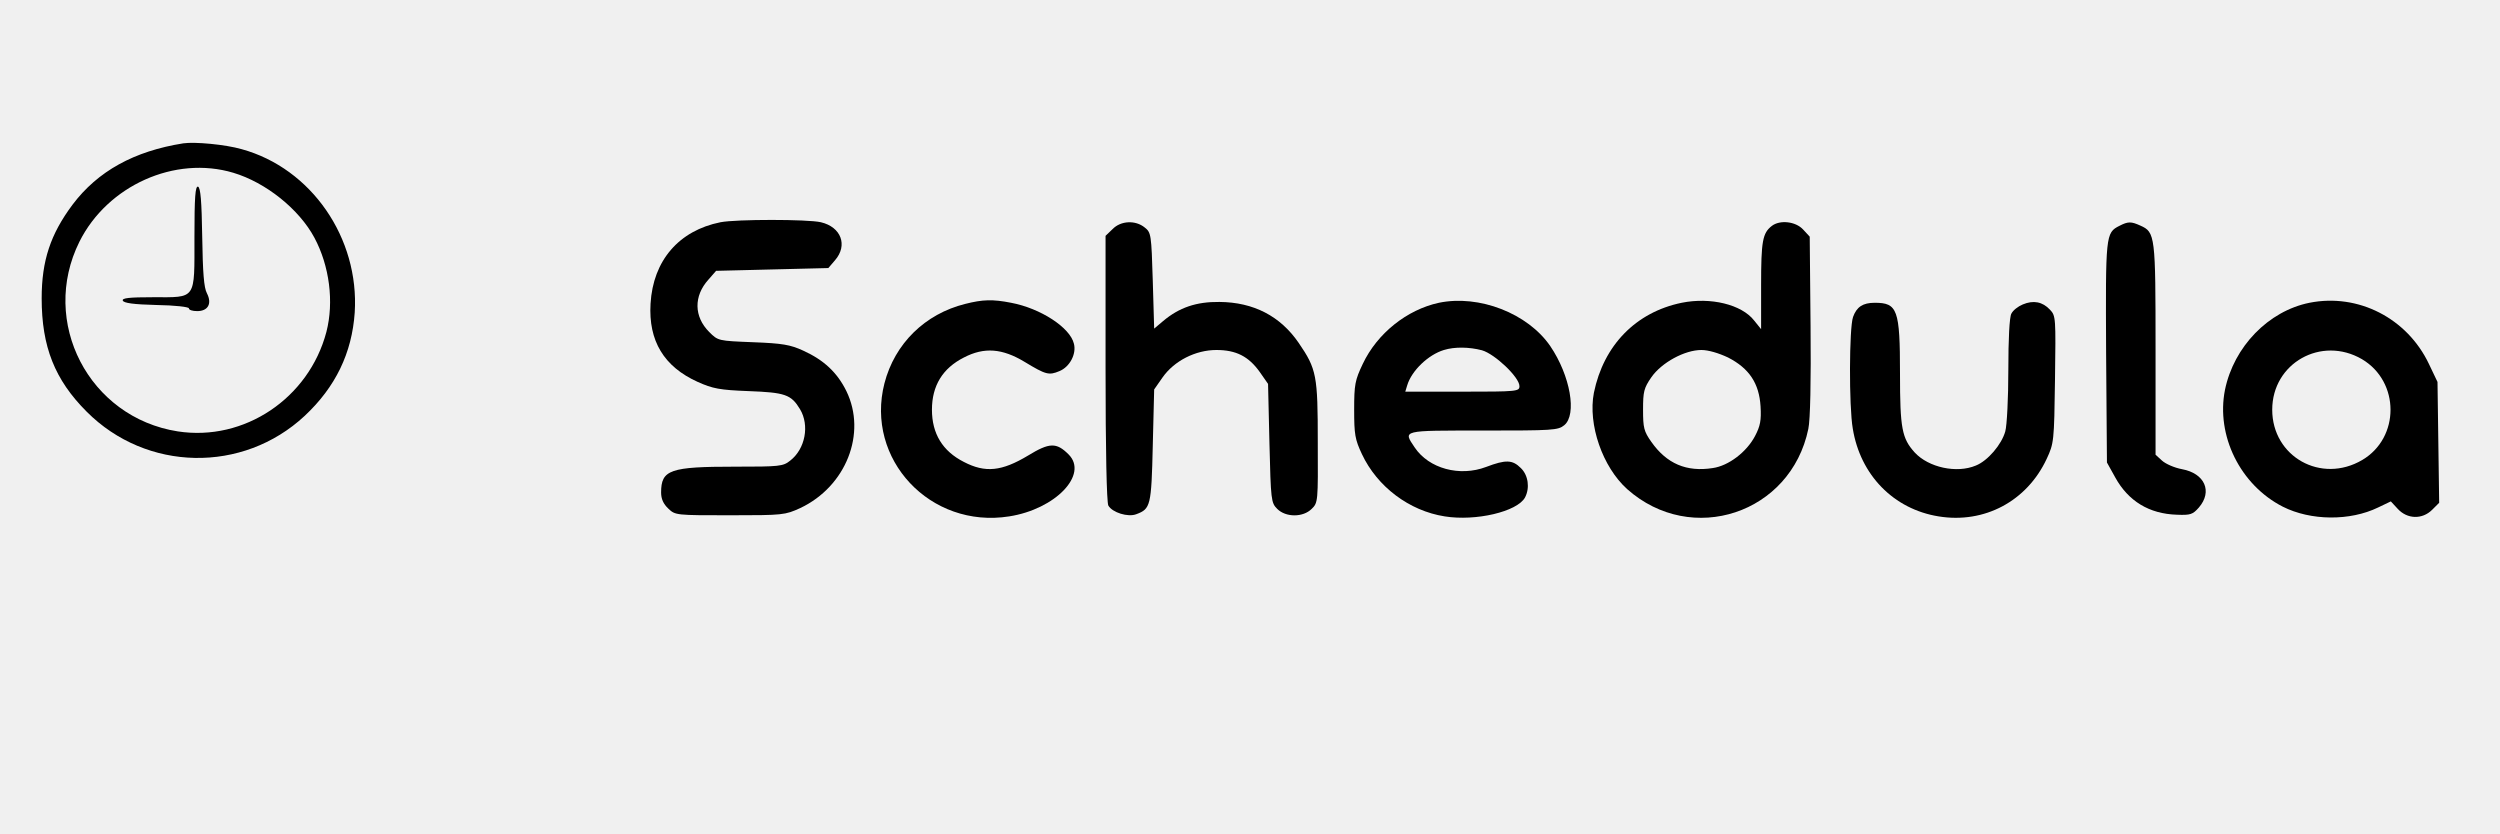
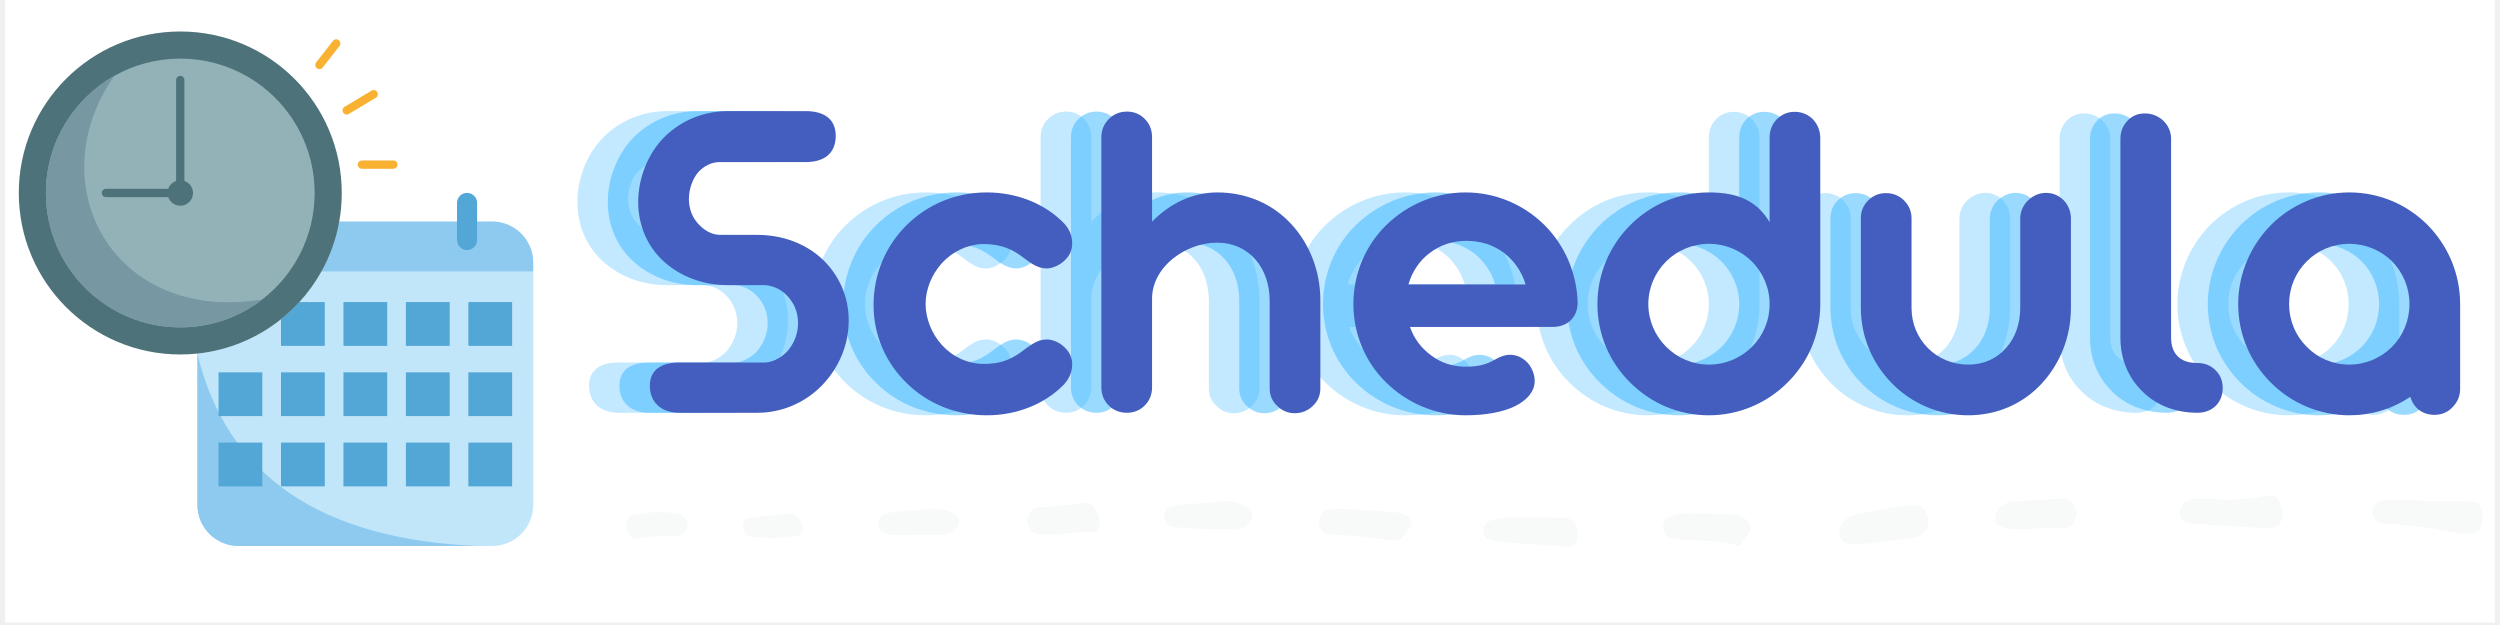
- <svg xmlns="http://www.w3.org/2000/svg" version="1.0" width="900pt" height="300pt" viewBox="0 0 900 300" preserveAspectRatio="xMidYMid meet">
-   <g transform="translate(0,300) scale(0.1,-0.1)" fill="#000000" stroke="none">
-     <path d="M660 2484 c-177 -28 -308 -100 -399 -221 -79 -106 -111 -201 -111 -337 0 -174 47 -293 162 -408 215 -216 562 -223 785 -15 111 104 170 226 180 372 17 268 -156 519 -407 588 -59 17 -169 27 -210 21z m180 -106 c117 -35 237 -131 292 -234 54 -101 71 -231 43 -339 -63 -239 -296 -395 -535 -358 -320 50 -498 394 -354 683 101 202 344 311 554 248z" />
-     <path d="M700 2147 c0 -229 8 -217 -149 -217 -86 0 -112 -3 -109 -12 3 -9 39 -14 121 -16 67 -1 117 -7 117 -12 0 -6 13 -10 30 -10 39 0 54 27 35 64 -11 20 -15 75 -17 203 -2 130 -6 177 -15 181 -10 3 -13 -38 -13 -181z" />
-     <path d="M2594 2200 c-150 -30 -243 -138 -252 -293 -8 -134 48 -227 170 -282 54 -24 78 -29 183 -33 131 -5 153 -12 185 -65 35 -58 19 -143 -35 -185 -26 -21 -38 -22 -199 -22 -234 0 -266 -11 -266 -93 0 -23 8 -41 26 -58 25 -24 28 -24 222 -24 192 0 198 1 253 26 165 78 240 269 166 421 -33 67 -81 112 -156 146 -46 21 -74 26 -180 30 -126 5 -126 5 -158 37 -55 55 -56 129 -3 188 l28 32 202 5 202 5 24 28 c47 54 22 120 -51 137 -48 11 -304 11 -361 0z" />
-     <path d="M4005 2175 l-25 -24 0 -476 c0 -296 4 -483 10 -495 14 -25 71 -43 101 -31 51 19 54 30 59 247 l5 202 30 43 c42 60 119 99 194 99 71 0 116 -23 156 -79 l30 -43 5 -214 c5 -205 6 -214 28 -236 31 -31 93 -31 124 0 23 22 23 27 22 240 0 241 -4 263 -69 358 -66 96 -162 146 -285 147 -83 1 -145 -20 -203 -69 l-32 -27 -5 172 c-5 167 -6 174 -29 192 -33 27 -86 25 -116 -6z" />
-     <path d="M6379 2187 c-34 -26 -39 -55 -39 -214 l0 -158 -25 31 c-45 58 -157 85 -261 64 -165 -34 -281 -153 -316 -324 -22 -114 31 -267 120 -347 232 -206 589 -88 652 217 7 32 10 173 8 372 l-3 320 -24 26 c-27 29 -83 35 -112 13z m-158 -474 c76 -39 112 -93 117 -176 3 -50 -1 -71 -20 -107 -30 -57 -95 -107 -152 -115 -95 -15 -166 16 -221 94 -27 38 -30 51 -30 116 0 65 3 78 30 117 37 53 120 98 180 98 25 0 62 -11 96 -27z" />
-     <path d="M7630 2187 c-50 -25 -50 -33 -48 -457 l3 -395 30 -54 c47 -85 122 -131 222 -134 49 -2 57 1 79 26 50 58 21 123 -61 138 -27 5 -59 19 -72 31 l-23 21 0 379 c0 411 -1 422 -55 446 -33 15 -44 15 -75 -1z" />
-     <path d="M3475 1906 c-145 -36 -254 -143 -291 -286 -70 -273 165 -524 449 -479 167 26 286 151 214 223 -44 44 -69 43 -146 -4 -95 -57 -154 -63 -231 -23 -77 39 -115 102 -115 188 0 86 38 149 115 188 73 38 138 33 219 -16 76 -46 87 -49 125 -33 37 15 62 62 52 99 -14 58 -120 127 -226 147 -66 13 -102 12 -165 -4z" />
-     <path d="M5180 1910 c-115 -25 -222 -110 -274 -220 -28 -59 -31 -74 -31 -165 0 -89 3 -107 28 -160 55 -117 170 -204 298 -224 112 -18 261 17 289 68 18 34 12 80 -15 106 -30 30 -54 31 -125 4 -95 -36 -206 -6 -257 70 -42 63 -50 61 246 61 250 0 270 1 292 19 47 38 22 179 -50 285 -81 118 -256 186 -401 156z m155 -171 c46 -13 135 -97 135 -129 0 -19 -7 -20 -206 -20 l-205 0 7 23 c16 53 76 110 132 127 39 12 91 11 137 -1z" />
-     <path d="M7282 1904 c-17 -7 -35 -21 -41 -33 -7 -12 -11 -91 -11 -203 0 -101 -5 -200 -11 -221 -13 -47 -63 -106 -106 -123 -69 -29 -170 -7 -220 47 -46 51 -53 86 -53 284 0 231 -9 255 -91 255 -43 0 -65 -15 -78 -51 -14 -39 -15 -322 -1 -402 27 -167 147 -290 309 -316 165 -27 318 55 389 207 26 56 27 62 30 286 3 222 3 229 -18 251 -27 29 -60 35 -98 19z" />
-     <path d="M8314 1910 c-148 -30 -272 -158 -304 -313 -33 -165 55 -343 208 -421 101 -51 242 -52 343 -3 l46 22 25 -27 c34 -37 88 -39 124 -3 l25 25 -3 218 -3 217 -31 65 c-78 164 -254 255 -430 220z m189 -203 c137 -81 137 -283 1 -363 -148 -87 -324 12 -324 181 0 168 177 267 323 182z" />
-   </g>
+ <svg xmlns="http://www.w3.org/2000/svg" width="600" zoomAndPan="magnify" viewBox="0 0 450 112.5" height="150" preserveAspectRatio="xMidYMid meet" version="1.0">
+   <defs>
+     <g />
+     <clipPath id="950d67b363">
+       <path d="M 0.996 0 L 449.004 0 L 449.004 112.004 L 0.996 112.004 Z M 0.996 0 " clip-rule="nonzero" />
+     </clipPath>
+     <clipPath id="3c785d25c0">
+       <path d="M 35 42 L 95.992 42 L 95.992 98.281 L 35 98.281 Z M 35 42 " clip-rule="nonzero" />
+     </clipPath>
+     <clipPath id="92521715ac">
+       <path d="M 35 63 L 86 63 L 86 98.281 L 35 98.281 Z M 35 63 " clip-rule="nonzero" />
+     </clipPath>
+     <clipPath id="c57a707980">
+       <path d="M 57 39 L 95.992 39 L 95.992 49 L 57 49 Z M 57 39 " clip-rule="nonzero" />
+     </clipPath>
+     <clipPath id="aeb6d0e651">
+       <path d="M 3.383 5.668 L 62 5.668 L 62 64 L 3.383 64 Z M 3.383 5.668 " clip-rule="nonzero" />
+     </clipPath>
+     <clipPath id="ae27b61111">
+       <path d="M 426 89.195 L 447 89.195 L 447 97 L 426 97 Z M 426 89.195 " clip-rule="nonzero" />
+     </clipPath>
+     <clipPath id="17cb960766">
+       <path d="M 331 90 L 348 90 L 348 98.457 L 331 98.457 Z M 331 90 " clip-rule="nonzero" />
+     </clipPath>
+     <clipPath id="cda75b9b5f">
+       <path d="M 392 89.195 L 411 89.195 L 411 96 L 392 96 Z M 392 89.195 " clip-rule="nonzero" />
+     </clipPath>
+     <clipPath id="9272d00759">
+       <path d="M 266 93 L 284 93 L 284 98.457 L 266 98.457 Z M 266 93 " clip-rule="nonzero" />
+     </clipPath>
+     <clipPath id="2eaf2a6bf9">
+       <path d="M 299 92 L 316 92 L 316 98.457 L 299 98.457 Z M 299 92 " clip-rule="nonzero" />
+     </clipPath>
+     <clipPath id="844271f124">
+       <path d="M 359 89.195 L 374 89.195 L 374 96 L 359 96 Z M 359 89.195 " clip-rule="nonzero" />
+     </clipPath>
+     <clipPath id="16d613f94c">
+       <path d="M 112.598 92 L 124 92 L 124 97 L 112.598 97 Z M 112.598 92 " clip-rule="nonzero" />
+     </clipPath>
+   </defs>
+   <g clip-path="url(#950d67b363)">
+     <path fill="#ffffff" d="M 0.996 0 L 449.004 0 L 449.004 119.469 L 0.996 119.469 Z M 0.996 0 " fill-opacity="1" fill-rule="nonzero" />
+     <path fill="#ffffff" d="M 0.996 0 L 449.004 0 L 449.004 112.004 L 0.996 112.004 Z M 0.996 0 " fill-opacity="1" fill-rule="nonzero" />
+     <path fill="#ffffff" d="M 0.996 0 L 449.004 0 L 449.004 112.004 L 0.996 112.004 Z M 0.996 0 " fill-opacity="1" fill-rule="nonzero" />
+   </g>
+   <g clip-path="url(#3c785d25c0)">
+     <path fill="#c2e6f9" d="M 95.992 48.852 L 95.992 90.863 C 95.992 94.961 92.672 98.281 88.578 98.281 L 42.941 98.281 C 38.848 98.281 35.527 94.961 35.527 90.863 L 35.527 63.641 L 56.023 47.391 C 58.102 45.742 60.43 44.5 62.883 43.688 C 67 42.324 71.484 42.172 75.777 43.34 L 77.051 43.688 L 85.879 46.094 Z M 95.992 48.852 " fill-opacity="1" fill-rule="nonzero" />
+   </g>
+   <g clip-path="url(#92521715ac)">
+     <path fill="#8ecaef" d="M 35.527 63.641 L 35.527 90.863 C 35.527 94.961 38.848 98.281 42.941 98.281 L 85.879 98.281 C 57.902 97.062 40.82 85.785 35.527 63.641 Z M 35.527 63.641 " fill-opacity="1" fill-rule="nonzero" />
+   </g>
+   <g clip-path="url(#c57a707980)">
+     <path fill="#8ecaef" d="M 88.578 39.863 L 61.066 39.863 C 58.277 40.875 56.215 42.945 57.863 48.852 L 95.992 48.852 L 95.992 47.277 C 95.992 43.184 92.672 39.863 88.578 39.863 Z M 88.578 39.863 " fill-opacity="1" fill-rule="nonzero" />
+   </g>
+   <path fill="#52a7d7" d="M 39.336 79.664 L 47.215 79.664 L 47.215 87.547 L 39.336 87.547 Z M 39.336 79.664 " fill-opacity="1" fill-rule="nonzero" />
+   <path fill="#52a7d7" d="M 39.336 67.02 L 47.215 67.02 L 47.215 74.898 L 39.336 74.898 Z M 39.336 67.02 " fill-opacity="1" fill-rule="nonzero" />
+   <path fill="#52a7d7" d="M 50.578 67.02 L 58.461 67.02 L 58.461 74.898 L 50.578 74.898 Z M 50.578 67.02 " fill-opacity="1" fill-rule="nonzero" />
+   <path fill="#52a7d7" d="M 50.578 79.664 L 58.461 79.664 L 58.461 87.547 L 50.578 87.547 Z M 50.578 79.664 " fill-opacity="1" fill-rule="nonzero" />
+   <path fill="#52a7d7" d="M 61.82 79.664 L 69.703 79.664 L 69.703 87.547 L 61.82 87.547 Z M 61.82 79.664 " fill-opacity="1" fill-rule="nonzero" />
+   <path fill="#52a7d7" d="M 61.82 67.02 L 69.703 67.02 L 69.703 74.898 L 61.82 74.898 Z M 61.82 67.02 " fill-opacity="1" fill-rule="nonzero" />
+   <path fill="#52a7d7" d="M 73.062 67.02 L 80.945 67.02 L 80.945 74.898 L 73.062 74.898 Z M 73.062 67.02 " fill-opacity="1" fill-rule="nonzero" />
+   <path fill="#52a7d7" d="M 73.062 79.664 L 80.945 79.664 L 80.945 87.547 L 73.062 87.547 Z M 73.062 79.664 " fill-opacity="1" fill-rule="nonzero" />
+   <path fill="#52a7d7" d="M 84.305 79.664 L 92.188 79.664 L 92.188 87.547 L 84.305 87.547 Z M 84.305 79.664 " fill-opacity="1" fill-rule="nonzero" />
+   <path fill="#52a7d7" d="M 84.305 67.02 L 92.188 67.02 L 92.188 74.898 L 84.305 74.898 Z M 84.305 67.02 " fill-opacity="1" fill-rule="nonzero" />
+   <path fill="#52a7d7" d="M 84.305 54.371 L 92.188 54.371 L 92.188 62.254 L 84.305 62.254 Z M 84.305 54.371 " fill-opacity="1" fill-rule="nonzero" />
+   <path fill="#52a7d7" d="M 73.062 54.371 L 80.945 54.371 L 80.945 62.254 L 73.062 62.254 Z M 73.062 54.371 " fill-opacity="1" fill-rule="nonzero" />
+   <path fill="#52a7d7" d="M 61.82 54.371 L 69.703 54.371 L 69.703 62.254 L 61.82 62.254 Z M 61.82 54.371 " fill-opacity="1" fill-rule="nonzero" />
+   <path fill="#52a7d7" d="M 58.461 54.371 L 58.461 62.254 L 50.578 62.254 L 50.578 57.457 C 51.758 56.516 52.863 55.484 53.883 54.371 Z M 58.461 54.371 " fill-opacity="1" fill-rule="nonzero" />
+   <path fill="#52a7d7" d="M 85.879 39.863 L 85.879 43.203 C 85.879 44.203 85.066 45.012 84.066 45.012 C 83.07 45.012 82.262 44.203 82.262 43.203 L 82.262 36.527 C 82.262 35.527 83.07 34.719 84.066 34.719 C 84.566 34.719 85.02 34.922 85.348 35.246 C 85.676 35.574 85.879 36.023 85.879 36.527 Z M 85.879 39.863 " fill-opacity="1" fill-rule="nonzero" />
+   <g clip-path="url(#aeb6d0e651)">
+     <path fill="#4d727a" d="M 57.863 48.852 C 56.754 50.848 55.414 52.699 53.883 54.371 C 52.863 55.484 51.758 56.516 50.578 57.457 C 46.359 60.828 41.188 63.047 35.527 63.641 C 34.516 63.75 33.488 63.805 32.449 63.805 C 16.398 63.805 3.383 50.789 3.383 34.734 C 3.383 18.684 16.398 5.668 32.449 5.668 C 48.504 5.668 61.516 18.684 61.516 34.734 C 61.516 36.484 61.363 38.199 61.066 39.863 C 60.492 43.07 59.395 46.098 57.863 48.852 Z M 57.863 48.852 " fill-opacity="1" fill-rule="nonzero" />
+   </g>
+   <path fill="#93b2b8" d="M 47.215 15.578 C 46.301 14.871 45.336 14.227 44.32 13.656 C 40.812 11.68 36.762 10.547 32.449 10.547 C 28.137 10.547 24.086 11.68 20.578 13.656 C 13.227 17.805 8.262 25.691 8.262 34.734 C 8.262 48.094 19.09 58.926 32.449 58.926 C 38.008 58.926 43.133 57.047 47.215 53.895 C 52.945 49.473 56.637 42.535 56.637 34.734 C 56.637 26.938 52.945 20 47.215 15.578 Z M 47.215 15.578 " fill-opacity="1" fill-rule="nonzero" />
+   <path fill="#4d727a" d="M 32.449 32.441 C 33.719 32.441 34.742 33.469 34.742 34.734 C 34.742 36.004 33.719 37.031 32.449 37.031 C 31.184 37.031 30.156 36.004 30.156 34.734 C 30.156 33.469 31.184 32.441 32.449 32.441 Z M 32.449 32.441 " fill-opacity="1" fill-rule="nonzero" />
+   <path fill="#4d727a" d="M 32.449 33.188 C 32.035 33.188 31.703 32.855 31.703 32.441 L 31.703 14.402 C 31.703 13.992 32.035 13.656 32.449 13.656 C 32.863 13.656 33.195 13.992 33.195 14.402 L 33.195 32.441 C 33.195 32.855 32.863 33.188 32.449 33.188 Z M 32.449 33.188 " fill-opacity="1" fill-rule="nonzero" />
+   <path fill="#4d727a" d="M 30.156 35.48 L 19.066 35.48 C 18.656 35.48 18.32 35.148 18.32 34.734 C 18.32 34.324 18.656 33.988 19.066 33.988 L 30.156 33.988 C 30.57 33.988 30.902 34.324 30.902 34.734 C 30.902 35.148 30.57 35.48 30.156 35.48 Z M 30.156 35.48 " fill-opacity="1" fill-rule="nonzero" />
+   <path fill="#f9b132" d="M 57.492 12.449 C 57.332 12.449 57.172 12.398 57.035 12.293 C 56.707 12.039 56.652 11.566 56.902 11.242 L 59.93 7.359 C 60.184 7.035 60.652 6.977 60.98 7.23 C 61.305 7.484 61.363 7.953 61.109 8.281 L 58.082 12.16 C 57.934 12.352 57.715 12.449 57.492 12.449 Z M 57.492 12.449 " fill-opacity="1" fill-rule="nonzero" />
+   <path fill="#f9b132" d="M 62.406 20.617 C 62.152 20.617 61.902 20.488 61.762 20.254 C 61.551 19.898 61.664 19.441 62.02 19.23 L 66.875 16.316 C 67.227 16.105 67.688 16.219 67.898 16.57 C 68.109 16.926 67.996 17.383 67.641 17.598 L 62.789 20.508 C 62.668 20.582 62.535 20.617 62.406 20.617 Z M 62.406 20.617 " fill-opacity="1" fill-rule="nonzero" />
+   <path fill="#f9b132" d="M 70.797 30.379 L 65.145 30.379 C 64.73 30.379 64.398 30.043 64.398 29.633 C 64.398 29.219 64.73 28.887 65.145 28.887 L 70.797 28.887 C 71.211 28.887 71.547 29.219 71.547 29.633 C 71.547 30.043 71.211 30.379 70.797 30.379 Z M 70.797 30.379 " fill-opacity="1" fill-rule="nonzero" />
+   <path fill="#7797a2" d="M 20.578 13.656 C 13.227 17.805 8.262 25.691 8.262 34.734 C 8.262 48.094 19.09 58.926 32.449 58.926 C 38.008 58.926 43.133 57.047 47.215 53.895 C 20.352 58.312 6.906 33.188 20.578 13.656 Z M 20.578 13.656 " fill-opacity="1" fill-rule="nonzero" />
+   <g fill="#38b6ff" fill-opacity="0.302">
+     <g transform="translate(101.7129, 74.30027)">
+       <g>
+         <path d="M 23.715 0 C 28.113 0 32.305 -1.848 35.305 -4.934 C 38.309 -8.055 40.113 -12.168 40.113 -16.645 C 40.113 -20.961 38.309 -24.906 35.305 -27.703 C 32.348 -30.457 28.156 -32.02 23.715 -32.02 L 16.934 -32.02 C 15.66 -32.02 14.305 -32.676 13.195 -33.828 C 11.961 -35.102 11.344 -36.664 11.344 -38.512 C 11.344 -40.32 12.082 -42.293 13.113 -43.402 C 14.098 -44.43 15.414 -45.09 16.727 -45.129 L 32.387 -45.129 C 35.801 -45.129 37.773 -46.773 37.773 -49.855 C 37.773 -52.773 35.801 -54.297 32.387 -54.297 L 18.332 -54.297 C 13.934 -54.297 9.906 -52.57 6.945 -49.652 C 4.027 -46.734 2.219 -42.336 2.219 -37.938 C 2.219 -33.621 3.945 -29.797 6.945 -27.129 C 9.906 -24.496 13.934 -22.977 18.332 -22.977 L 24.824 -22.977 C 26.184 -22.977 27.742 -22.359 28.895 -21.207 C 30.293 -19.812 30.992 -18.125 30.992 -16.113 C 30.992 -14.098 30.168 -12.289 28.977 -10.973 C 27.785 -9.781 26.266 -9.043 24.949 -9.043 L 9.617 -9.043 C 6.207 -9.043 4.316 -7.605 4.316 -4.852 C 4.316 -1.934 6.328 0 9.617 0 Z M 23.715 0 " />
+       </g>
+     </g>
+   </g>
+   <g fill="#38b6ff" fill-opacity="0.302">
+     <g transform="translate(144.4875, 74.30027)">
+       <g>
+         <path d="M 22.195 0.453 C 27.496 0.453 32.469 -1.48 35.922 -4.934 C 37.031 -6.043 37.566 -7.398 37.566 -8.715 C 37.566 -9.988 37.031 -11.055 36.004 -11.961 C 35.141 -12.742 33.949 -13.195 33.004 -13.195 C 32.387 -13.195 31.812 -13.07 31.238 -12.824 C 30.086 -12.289 28.648 -11.137 28.195 -10.809 C 26.059 -9.289 24.125 -8.797 21.66 -8.797 C 18.742 -8.797 16.07 -10.07 14.141 -12.168 C 12.289 -14.18 11.18 -16.934 11.18 -19.605 C 11.18 -22.234 12.289 -24.906 14.098 -26.922 C 15.949 -28.938 18.496 -30.25 21.332 -30.375 C 24.004 -30.375 26.016 -29.883 28.195 -28.359 C 29.223 -27.578 29.965 -27.043 30.375 -26.797 C 31.238 -26.266 32.102 -25.977 32.965 -25.977 C 33.828 -25.977 34.977 -26.387 35.922 -27.168 C 37.031 -28.074 37.566 -29.184 37.566 -30.496 C 37.566 -31.895 37.031 -33.168 35.922 -34.277 C 32.469 -37.73 27.496 -39.664 22.195 -39.664 C 16.605 -39.664 11.551 -37.527 7.77 -33.785 C 3.988 -30.047 1.809 -24.949 1.809 -19.398 C 1.809 -13.934 4.027 -8.961 7.809 -5.301 C 11.551 -1.645 16.645 0.453 22.195 0.453 Z M 22.195 0.453 " />
+       </g>
+     </g>
+   </g>
+   <g fill="#38b6ff" fill-opacity="0.302">
+     <g transform="translate(183.8927, 74.30027)">
+       <g>
+         <path d="M 38.266 0.082 C 39.457 0.082 40.648 -0.41 41.473 -1.234 C 42.375 -2.098 42.828 -3.125 42.828 -4.398 L 42.828 -20.223 C 42.828 -25.523 40.895 -30.414 37.566 -33.992 C 34.238 -37.609 29.512 -39.664 24.293 -39.664 C 19.895 -39.664 15.781 -37.73 12.535 -34.402 L 12.535 -49.609 C 12.535 -50.926 12.082 -52.035 11.223 -52.898 C 10.359 -53.762 9.289 -54.215 8.016 -54.215 C 6.742 -54.215 5.633 -53.762 4.77 -52.898 C 3.863 -51.992 3.41 -50.883 3.41 -49.609 L 3.41 -4.562 C 3.41 -3.289 3.863 -2.18 4.727 -1.316 C 5.59 -0.453 6.699 0 8.016 0 C 9.289 0 10.359 -0.453 11.223 -1.316 C 12.082 -2.18 12.535 -3.289 12.535 -4.562 L 12.535 -20.551 C 12.535 -23.305 13.973 -25.895 16.277 -27.742 C 18.535 -29.551 21.371 -30.621 24.293 -30.621 C 27.086 -30.621 29.469 -29.512 31.156 -27.578 C 32.801 -25.73 33.703 -23.016 33.703 -20.18 L 33.703 -4.398 C 33.703 -3.125 34.156 -2.098 35.059 -1.234 C 35.922 -0.371 36.992 0.082 38.266 0.082 Z M 38.266 0.082 " />
+       </g>
+     </g>
+   </g>
+   <g fill="#38b6ff" fill-opacity="0.302">
+     <g transform="translate(230.8584, 74.30027)">
+       <g>
+         <path d="M 21.988 0.453 C 25.605 0.453 28.812 -0.125 30.992 -1.234 C 33.168 -2.344 34.441 -3.906 34.441 -5.715 C 34.441 -6.906 33.949 -8.137 33.168 -9 C 32.266 -9.945 31.195 -10.441 29.965 -10.441 C 29.184 -10.441 28.277 -10.152 27.293 -9.578 C 25.812 -8.715 24.414 -8.301 21.988 -8.301 C 19.688 -8.301 17.633 -8.961 15.824 -10.316 C 13.973 -11.672 12.699 -13.398 12 -15.453 L 37.691 -15.453 C 40.32 -15.453 42.172 -17.18 42.172 -19.812 C 42.047 -25.195 39.785 -30.25 36.129 -33.867 C 32.387 -37.527 27.375 -39.664 21.988 -39.664 C 16.562 -39.664 11.469 -37.445 7.727 -33.785 C 3.988 -30.129 1.809 -25.031 1.809 -19.562 C 1.809 -14.141 3.988 -9.082 7.727 -5.426 C 11.469 -1.766 16.562 0.453 21.988 0.453 Z M 11.715 -23.098 C 12.332 -25.277 13.645 -27.332 15.453 -28.688 C 17.387 -30.211 19.648 -30.949 22.152 -30.949 C 24.742 -30.949 27.004 -30.211 28.938 -28.77 C 30.785 -27.332 32.141 -25.359 32.801 -23.098 Z M 11.715 -23.098 " />
+       </g>
+     </g>
+   </g>
+   <g fill="#38b6ff" fill-opacity="0.302">
+     <g transform="translate(274.7835, 74.30027)">
+       <g>
+         <path d="M 21.867 0.453 C 27.25 0.453 32.305 -1.727 35.965 -5.383 C 39.703 -9.043 41.883 -13.973 41.922 -19.359 L 41.922 -49.445 C 41.922 -50.762 41.473 -51.871 40.609 -52.816 C 39.703 -53.719 38.594 -54.172 37.32 -54.172 C 36.047 -54.172 34.977 -53.719 34.074 -52.816 C 33.211 -51.91 32.801 -50.801 32.801 -49.445 L 32.801 -34.32 C 30.621 -37.938 27.414 -39.664 21.867 -39.664 C 16.441 -39.664 11.469 -37.527 7.727 -33.785 C 3.988 -30.047 1.809 -24.988 1.809 -19.562 C 1.809 -14.141 3.988 -9.082 7.727 -5.426 C 11.469 -1.684 16.441 0.453 21.867 0.453 Z M 21.867 -8.672 C 18.906 -8.672 16.195 -9.863 14.18 -11.879 C 12.168 -13.891 10.973 -16.605 10.973 -19.562 C 10.973 -22.523 12.168 -25.238 14.18 -27.25 C 16.152 -29.223 18.949 -30.414 21.867 -30.414 C 24.824 -30.414 27.621 -29.223 29.594 -27.25 C 31.605 -25.238 32.801 -22.523 32.801 -19.562 C 32.801 -16.605 31.648 -13.891 29.633 -11.879 C 27.621 -9.863 24.867 -8.672 21.867 -8.672 Z M 21.867 -8.672 " />
+       </g>
+     </g>
+   </g>
+   <g fill="#38b6ff" fill-opacity="0.302">
+     <g transform="translate(320.3522, 74.30027)">
+       <g>
+         <path d="M 22.977 0.453 C 28.195 0.453 32.883 -1.645 36.211 -5.262 C 39.539 -8.879 41.473 -13.645 41.473 -18.949 L 41.473 -35.02 C 41.473 -36.211 40.977 -37.402 40.199 -38.223 C 39.293 -39.129 38.223 -39.582 36.992 -39.582 C 35.801 -39.582 34.691 -39.129 33.746 -38.223 C 32.883 -37.402 32.348 -36.211 32.348 -35.02 L 32.348 -18.949 C 32.348 -16.031 31.441 -13.48 29.797 -11.672 C 28.113 -9.742 25.77 -8.672 22.977 -8.672 C 20.141 -8.672 17.59 -9.781 15.742 -11.633 C 13.891 -13.48 12.781 -16.031 12.781 -18.867 L 12.781 -35.02 C 12.781 -36.25 12.332 -37.32 11.426 -38.223 C 10.562 -39.086 9.453 -39.539 8.18 -39.539 C 6.906 -39.539 5.836 -39.086 4.973 -38.223 C 4.109 -37.363 3.656 -36.293 3.656 -35.02 L 3.656 -18.949 C 3.656 -13.688 5.715 -8.879 9.289 -5.262 C 12.863 -1.645 17.715 0.453 22.977 0.453 Z M 22.977 0.453 " />
+       </g>
+     </g>
+   </g>
+   <g fill="#38b6ff" fill-opacity="0.302">
+     <g transform="translate(365.4689, 74.30027)">
+       <g>
+         <path d="M 19.152 0 C 21.785 0 23.676 -1.809 23.676 -4.438 C 23.676 -5.715 23.262 -6.781 22.402 -7.645 C 21.539 -8.508 20.426 -8.961 19.152 -8.961 L 18.949 -8.961 C 16.031 -9 14.387 -10.605 14.387 -13.523 L 14.387 -49.281 C 14.387 -50.555 13.934 -51.625 12.988 -52.57 C 12.043 -53.434 10.934 -53.883 9.66 -53.883 C 8.383 -53.883 7.355 -53.434 6.535 -52.57 C 5.672 -51.664 5.262 -50.555 5.262 -49.281 L 5.262 -13.523 C 5.262 -9.578 6.742 -6.207 9.328 -3.742 C 11.797 -1.316 15.25 0 19.152 0 Z M 19.152 0 " />
+       </g>
+     </g>
+   </g>
+   <g fill="#38b6ff" fill-opacity="0.302">
+     <g transform="translate(390.0407, 74.30027)">
+       <g>
+         <path d="M 21.867 0.453 C 25.852 0.453 29.551 -0.656 32.883 -2.879 C 33.414 -0.902 35.059 0.371 37.195 0.371 C 38.512 0.371 39.621 -0.082 40.484 -1.027 C 41.391 -1.934 41.84 -3.043 41.84 -4.316 L 41.84 -19.562 C 41.84 -25.031 39.664 -30.047 36.004 -33.785 C 32.266 -37.527 27.293 -39.664 21.867 -39.664 C 16.48 -39.664 11.426 -37.445 7.77 -33.785 C 4.109 -30.047 1.891 -24.988 1.891 -19.562 C 1.891 -14.141 4.027 -9.164 7.77 -5.426 C 11.426 -1.766 16.48 0.453 21.867 0.453 Z M 21.867 -8.672 C 18.906 -8.672 16.195 -9.863 14.223 -11.879 C 12.207 -13.891 11.055 -16.605 11.055 -19.562 C 11.055 -22.523 12.207 -25.238 14.223 -27.25 C 16.234 -29.266 18.949 -30.414 21.867 -30.414 C 24.824 -30.414 27.621 -29.223 29.594 -27.25 C 31.566 -25.238 32.719 -22.523 32.719 -19.562 C 32.719 -16.605 31.566 -13.891 29.594 -11.879 C 27.578 -9.863 24.824 -8.672 21.867 -8.672 Z M 21.867 -8.672 " />
+       </g>
+     </g>
+   </g>
+   <g fill="#38b6ff" fill-opacity="0.502">
+     <g transform="translate(107.1848, 74.30027)">
+       <g>
+         <path d="M 23.715 0 C 28.113 0 32.305 -1.848 35.305 -4.934 C 38.309 -8.055 40.113 -12.168 40.113 -16.645 C 40.113 -20.961 38.309 -24.906 35.305 -27.703 C 32.348 -30.457 28.156 -32.02 23.715 -32.02 L 16.934 -32.02 C 15.66 -32.02 14.305 -32.676 13.195 -33.828 C 11.961 -35.102 11.344 -36.664 11.344 -38.512 C 11.344 -40.32 12.082 -42.293 13.113 -43.402 C 14.098 -44.43 15.414 -45.09 16.727 -45.129 L 32.387 -45.129 C 35.801 -45.129 37.773 -46.773 37.773 -49.855 C 37.773 -52.773 35.801 -54.297 32.387 -54.297 L 18.332 -54.297 C 13.934 -54.297 9.906 -52.57 6.945 -49.652 C 4.027 -46.734 2.219 -42.336 2.219 -37.938 C 2.219 -33.621 3.945 -29.797 6.945 -27.129 C 9.906 -24.496 13.934 -22.977 18.332 -22.977 L 24.824 -22.977 C 26.184 -22.977 27.742 -22.359 28.895 -21.207 C 30.293 -19.812 30.992 -18.125 30.992 -16.113 C 30.992 -14.098 30.168 -12.289 28.977 -10.973 C 27.785 -9.781 26.266 -9.043 24.949 -9.043 L 9.617 -9.043 C 6.207 -9.043 4.316 -7.605 4.316 -4.852 C 4.316 -1.934 6.328 0 9.617 0 Z M 23.715 0 " />
+       </g>
+     </g>
+   </g>
+   <g fill="#38b6ff" fill-opacity="0.502">
+     <g transform="translate(149.9594, 74.30027)">
+       <g>
+         <path d="M 22.195 0.453 C 27.496 0.453 32.469 -1.48 35.922 -4.934 C 37.031 -6.043 37.566 -7.398 37.566 -8.715 C 37.566 -9.988 37.031 -11.055 36.004 -11.961 C 35.141 -12.742 33.949 -13.195 33.004 -13.195 C 32.387 -13.195 31.812 -13.07 31.238 -12.824 C 30.086 -12.289 28.648 -11.137 28.195 -10.809 C 26.059 -9.289 24.125 -8.797 21.66 -8.797 C 18.742 -8.797 16.07 -10.07 14.141 -12.168 C 12.289 -14.18 11.18 -16.934 11.18 -19.605 C 11.18 -22.234 12.289 -24.906 14.098 -26.922 C 15.949 -28.938 18.496 -30.25 21.332 -30.375 C 24.004 -30.375 26.016 -29.883 28.195 -28.359 C 29.223 -27.578 29.965 -27.043 30.375 -26.797 C 31.238 -26.266 32.102 -25.977 32.965 -25.977 C 33.828 -25.977 34.977 -26.387 35.922 -27.168 C 37.031 -28.074 37.566 -29.184 37.566 -30.496 C 37.566 -31.895 37.031 -33.168 35.922 -34.277 C 32.469 -37.73 27.496 -39.664 22.195 -39.664 C 16.605 -39.664 11.551 -37.527 7.77 -33.785 C 3.988 -30.047 1.809 -24.949 1.809 -19.398 C 1.809 -13.934 4.027 -8.961 7.809 -5.301 C 11.551 -1.645 16.645 0.453 22.195 0.453 Z M 22.195 0.453 " />
+       </g>
+     </g>
+   </g>
+   <g fill="#38b6ff" fill-opacity="0.502">
+     <g transform="translate(189.3646, 74.30027)">
+       <g>
+         <path d="M 38.266 0.082 C 39.457 0.082 40.648 -0.41 41.473 -1.234 C 42.375 -2.098 42.828 -3.125 42.828 -4.398 L 42.828 -20.223 C 42.828 -25.523 40.895 -30.414 37.566 -33.992 C 34.238 -37.609 29.512 -39.664 24.293 -39.664 C 19.895 -39.664 15.781 -37.73 12.535 -34.402 L 12.535 -49.609 C 12.535 -50.926 12.082 -52.035 11.223 -52.898 C 10.359 -53.762 9.289 -54.215 8.016 -54.215 C 6.742 -54.215 5.633 -53.762 4.77 -52.898 C 3.863 -51.992 3.41 -50.883 3.41 -49.609 L 3.41 -4.562 C 3.41 -3.289 3.863 -2.18 4.727 -1.316 C 5.59 -0.453 6.699 0 8.016 0 C 9.289 0 10.359 -0.453 11.223 -1.316 C 12.082 -2.18 12.535 -3.289 12.535 -4.562 L 12.535 -20.551 C 12.535 -23.305 13.973 -25.895 16.277 -27.742 C 18.535 -29.551 21.371 -30.621 24.293 -30.621 C 27.086 -30.621 29.469 -29.512 31.156 -27.578 C 32.801 -25.73 33.703 -23.016 33.703 -20.18 L 33.703 -4.398 C 33.703 -3.125 34.156 -2.098 35.059 -1.234 C 35.922 -0.371 36.992 0.082 38.266 0.082 Z M 38.266 0.082 " />
+       </g>
+     </g>
+   </g>
+   <g fill="#38b6ff" fill-opacity="0.502">
+     <g transform="translate(236.3303, 74.30027)">
+       <g>
+         <path d="M 21.988 0.453 C 25.605 0.453 28.812 -0.125 30.992 -1.234 C 33.168 -2.344 34.441 -3.906 34.441 -5.715 C 34.441 -6.906 33.949 -8.137 33.168 -9 C 32.266 -9.945 31.195 -10.441 29.965 -10.441 C 29.184 -10.441 28.277 -10.152 27.293 -9.578 C 25.812 -8.715 24.414 -8.301 21.988 -8.301 C 19.688 -8.301 17.633 -8.961 15.824 -10.316 C 13.973 -11.672 12.699 -13.398 12 -15.453 L 37.691 -15.453 C 40.32 -15.453 42.172 -17.18 42.172 -19.812 C 42.047 -25.195 39.785 -30.25 36.129 -33.867 C 32.387 -37.527 27.375 -39.664 21.988 -39.664 C 16.562 -39.664 11.469 -37.445 7.727 -33.785 C 3.988 -30.129 1.809 -25.031 1.809 -19.562 C 1.809 -14.141 3.988 -9.082 7.727 -5.426 C 11.469 -1.766 16.562 0.453 21.988 0.453 Z M 11.715 -23.098 C 12.332 -25.277 13.645 -27.332 15.453 -28.688 C 17.387 -30.211 19.648 -30.949 22.152 -30.949 C 24.742 -30.949 27.004 -30.211 28.938 -28.77 C 30.785 -27.332 32.141 -25.359 32.801 -23.098 Z M 11.715 -23.098 " />
+       </g>
+     </g>
+   </g>
+   <g fill="#38b6ff" fill-opacity="0.502">
+     <g transform="translate(280.2554, 74.30027)">
+       <g>
+         <path d="M 21.867 0.453 C 27.25 0.453 32.305 -1.727 35.965 -5.383 C 39.703 -9.043 41.883 -13.973 41.922 -19.359 L 41.922 -49.445 C 41.922 -50.762 41.473 -51.871 40.609 -52.816 C 39.703 -53.719 38.594 -54.172 37.32 -54.172 C 36.047 -54.172 34.977 -53.719 34.074 -52.816 C 33.211 -51.91 32.801 -50.801 32.801 -49.445 L 32.801 -34.32 C 30.621 -37.938 27.414 -39.664 21.867 -39.664 C 16.441 -39.664 11.469 -37.527 7.727 -33.785 C 3.988 -30.047 1.809 -24.988 1.809 -19.562 C 1.809 -14.141 3.988 -9.082 7.727 -5.426 C 11.469 -1.684 16.441 0.453 21.867 0.453 Z M 21.867 -8.672 C 18.906 -8.672 16.195 -9.863 14.18 -11.879 C 12.168 -13.891 10.973 -16.605 10.973 -19.562 C 10.973 -22.523 12.168 -25.238 14.18 -27.25 C 16.152 -29.223 18.949 -30.414 21.867 -30.414 C 24.824 -30.414 27.621 -29.223 29.594 -27.25 C 31.605 -25.238 32.801 -22.523 32.801 -19.562 C 32.801 -16.605 31.648 -13.891 29.633 -11.879 C 27.621 -9.863 24.867 -8.672 21.867 -8.672 Z M 21.867 -8.672 " />
+       </g>
+     </g>
+   </g>
+   <g fill="#38b6ff" fill-opacity="0.502">
+     <g transform="translate(325.8241, 74.30027)">
+       <g>
+         <path d="M 22.977 0.453 C 28.195 0.453 32.883 -1.645 36.211 -5.262 C 39.539 -8.879 41.473 -13.645 41.473 -18.949 L 41.473 -35.02 C 41.473 -36.211 40.977 -37.402 40.199 -38.223 C 39.293 -39.129 38.223 -39.582 36.992 -39.582 C 35.801 -39.582 34.691 -39.129 33.746 -38.223 C 32.883 -37.402 32.348 -36.211 32.348 -35.02 L 32.348 -18.949 C 32.348 -16.031 31.441 -13.48 29.797 -11.672 C 28.113 -9.742 25.77 -8.672 22.977 -8.672 C 20.141 -8.672 17.59 -9.781 15.742 -11.633 C 13.891 -13.48 12.781 -16.031 12.781 -18.867 L 12.781 -35.02 C 12.781 -36.25 12.332 -37.32 11.426 -38.223 C 10.562 -39.086 9.453 -39.539 8.18 -39.539 C 6.906 -39.539 5.836 -39.086 4.973 -38.223 C 4.109 -37.363 3.656 -36.293 3.656 -35.02 L 3.656 -18.949 C 3.656 -13.688 5.715 -8.879 9.289 -5.262 C 12.863 -1.645 17.715 0.453 22.977 0.453 Z M 22.977 0.453 " />
+       </g>
+     </g>
+   </g>
+   <g fill="#38b6ff" fill-opacity="0.502">
+     <g transform="translate(370.9408, 74.30027)">
+       <g>
+         <path d="M 19.152 0 C 21.785 0 23.676 -1.809 23.676 -4.438 C 23.676 -5.715 23.262 -6.781 22.402 -7.645 C 21.539 -8.508 20.426 -8.961 19.152 -8.961 L 18.949 -8.961 C 16.031 -9 14.387 -10.605 14.387 -13.523 L 14.387 -49.281 C 14.387 -50.555 13.934 -51.625 12.988 -52.57 C 12.043 -53.434 10.934 -53.883 9.66 -53.883 C 8.383 -53.883 7.355 -53.434 6.535 -52.57 C 5.672 -51.664 5.262 -50.555 5.262 -49.281 L 5.262 -13.523 C 5.262 -9.578 6.742 -6.207 9.328 -3.742 C 11.797 -1.316 15.25 0 19.152 0 Z M 19.152 0 " />
+       </g>
+     </g>
+   </g>
+   <g fill="#38b6ff" fill-opacity="0.502">
+     <g transform="translate(395.5126, 74.30027)">
+       <g>
+         <path d="M 21.867 0.453 C 25.852 0.453 29.551 -0.656 32.883 -2.879 C 33.414 -0.902 35.059 0.371 37.195 0.371 C 38.512 0.371 39.621 -0.082 40.484 -1.027 C 41.391 -1.934 41.84 -3.043 41.84 -4.316 L 41.84 -19.562 C 41.84 -25.031 39.664 -30.047 36.004 -33.785 C 32.266 -37.527 27.293 -39.664 21.867 -39.664 C 16.48 -39.664 11.426 -37.445 7.77 -33.785 C 4.109 -30.047 1.891 -24.988 1.891 -19.562 C 1.891 -14.141 4.027 -9.164 7.77 -5.426 C 11.426 -1.766 16.48 0.453 21.867 0.453 Z M 21.867 -8.672 C 18.906 -8.672 16.195 -9.863 14.223 -11.879 C 12.207 -13.891 11.055 -16.605 11.055 -19.562 C 11.055 -22.523 12.207 -25.238 14.223 -27.25 C 16.234 -29.266 18.949 -30.414 21.867 -30.414 C 24.824 -30.414 27.621 -29.223 29.594 -27.25 C 31.566 -25.238 32.719 -22.523 32.719 -19.562 C 32.719 -16.605 31.566 -13.891 29.594 -11.879 C 27.578 -9.863 24.824 -8.672 21.867 -8.672 Z M 21.867 -8.672 " />
+       </g>
+     </g>
+   </g>
+   <g fill="#435ebe" fill-opacity="1">
+     <g transform="translate(112.6567, 74.30027)">
+       <g>
+         <path d="M 23.715 0 C 28.113 0 32.305 -1.848 35.305 -4.934 C 38.309 -8.055 40.113 -12.168 40.113 -16.645 C 40.113 -20.961 38.309 -24.906 35.305 -27.703 C 32.348 -30.457 28.156 -32.02 23.715 -32.02 L 16.934 -32.02 C 15.66 -32.02 14.305 -32.676 13.195 -33.828 C 11.961 -35.102 11.344 -36.664 11.344 -38.512 C 11.344 -40.32 12.082 -42.293 13.113 -43.402 C 14.098 -44.43 15.414 -45.09 16.727 -45.129 L 32.387 -45.129 C 35.801 -45.129 37.773 -46.773 37.773 -49.855 C 37.773 -52.773 35.801 -54.297 32.387 -54.297 L 18.332 -54.297 C 13.934 -54.297 9.906 -52.57 6.945 -49.652 C 4.027 -46.734 2.219 -42.336 2.219 -37.938 C 2.219 -33.621 3.945 -29.797 6.945 -27.129 C 9.906 -24.496 13.934 -22.977 18.332 -22.977 L 24.824 -22.977 C 26.184 -22.977 27.742 -22.359 28.895 -21.207 C 30.293 -19.812 30.992 -18.125 30.992 -16.113 C 30.992 -14.098 30.168 -12.289 28.977 -10.973 C 27.785 -9.781 26.266 -9.043 24.949 -9.043 L 9.617 -9.043 C 6.207 -9.043 4.316 -7.605 4.316 -4.852 C 4.316 -1.934 6.328 0 9.617 0 Z M 23.715 0 " />
+       </g>
+     </g>
+   </g>
+   <g fill="#435ebe" fill-opacity="1">
+     <g transform="translate(155.4312, 74.30027)">
+       <g>
+         <path d="M 22.195 0.453 C 27.496 0.453 32.469 -1.48 35.922 -4.934 C 37.031 -6.043 37.566 -7.398 37.566 -8.715 C 37.566 -9.988 37.031 -11.055 36.004 -11.961 C 35.141 -12.742 33.949 -13.195 33.004 -13.195 C 32.387 -13.195 31.812 -13.07 31.238 -12.824 C 30.086 -12.289 28.648 -11.137 28.195 -10.809 C 26.059 -9.289 24.125 -8.797 21.66 -8.797 C 18.742 -8.797 16.07 -10.07 14.141 -12.168 C 12.289 -14.18 11.18 -16.934 11.18 -19.605 C 11.18 -22.234 12.289 -24.906 14.098 -26.922 C 15.949 -28.938 18.496 -30.25 21.332 -30.375 C 24.004 -30.375 26.016 -29.883 28.195 -28.359 C 29.223 -27.578 29.965 -27.043 30.375 -26.797 C 31.238 -26.266 32.102 -25.977 32.965 -25.977 C 33.828 -25.977 34.977 -26.387 35.922 -27.168 C 37.031 -28.074 37.566 -29.184 37.566 -30.496 C 37.566 -31.895 37.031 -33.168 35.922 -34.277 C 32.469 -37.73 27.496 -39.664 22.195 -39.664 C 16.605 -39.664 11.551 -37.527 7.77 -33.785 C 3.988 -30.047 1.809 -24.949 1.809 -19.398 C 1.809 -13.934 4.027 -8.961 7.809 -5.301 C 11.551 -1.645 16.645 0.453 22.195 0.453 Z M 22.195 0.453 " />
+       </g>
+     </g>
+   </g>
+   <g fill="#435ebe" fill-opacity="1">
+     <g transform="translate(194.8365, 74.30027)">
+       <g>
+         <path d="M 38.266 0.082 C 39.457 0.082 40.648 -0.41 41.473 -1.234 C 42.375 -2.098 42.828 -3.125 42.828 -4.398 L 42.828 -20.223 C 42.828 -25.523 40.895 -30.414 37.566 -33.992 C 34.238 -37.609 29.512 -39.664 24.293 -39.664 C 19.895 -39.664 15.781 -37.73 12.535 -34.402 L 12.535 -49.609 C 12.535 -50.926 12.082 -52.035 11.223 -52.898 C 10.359 -53.762 9.289 -54.215 8.016 -54.215 C 6.742 -54.215 5.633 -53.762 4.77 -52.898 C 3.863 -51.992 3.41 -50.883 3.41 -49.609 L 3.41 -4.562 C 3.41 -3.289 3.863 -2.18 4.727 -1.316 C 5.59 -0.453 6.699 0 8.016 0 C 9.289 0 10.359 -0.453 11.223 -1.316 C 12.082 -2.18 12.535 -3.289 12.535 -4.562 L 12.535 -20.551 C 12.535 -23.305 13.973 -25.895 16.277 -27.742 C 18.535 -29.551 21.371 -30.621 24.293 -30.621 C 27.086 -30.621 29.469 -29.512 31.156 -27.578 C 32.801 -25.73 33.703 -23.016 33.703 -20.18 L 33.703 -4.398 C 33.703 -3.125 34.156 -2.098 35.059 -1.234 C 35.922 -0.371 36.992 0.082 38.266 0.082 Z M 38.266 0.082 " />
+       </g>
+     </g>
+   </g>
+   <g fill="#435ebe" fill-opacity="1">
+     <g transform="translate(241.8022, 74.30027)">
+       <g>
+         <path d="M 21.988 0.453 C 25.605 0.453 28.812 -0.125 30.992 -1.234 C 33.168 -2.344 34.441 -3.906 34.441 -5.715 C 34.441 -6.906 33.949 -8.137 33.168 -9 C 32.266 -9.945 31.195 -10.441 29.965 -10.441 C 29.184 -10.441 28.277 -10.152 27.293 -9.578 C 25.812 -8.715 24.414 -8.301 21.988 -8.301 C 19.688 -8.301 17.633 -8.961 15.824 -10.316 C 13.973 -11.672 12.699 -13.398 12 -15.453 L 37.691 -15.453 C 40.32 -15.453 42.172 -17.18 42.172 -19.812 C 42.047 -25.195 39.785 -30.25 36.129 -33.867 C 32.387 -37.527 27.375 -39.664 21.988 -39.664 C 16.562 -39.664 11.469 -37.445 7.727 -33.785 C 3.988 -30.129 1.809 -25.031 1.809 -19.562 C 1.809 -14.141 3.988 -9.082 7.727 -5.426 C 11.469 -1.766 16.562 0.453 21.988 0.453 Z M 11.715 -23.098 C 12.332 -25.277 13.645 -27.332 15.453 -28.688 C 17.387 -30.211 19.648 -30.949 22.152 -30.949 C 24.742 -30.949 27.004 -30.211 28.938 -28.77 C 30.785 -27.332 32.141 -25.359 32.801 -23.098 Z M 11.715 -23.098 " />
+       </g>
+     </g>
+   </g>
+   <g fill="#435ebe" fill-opacity="1">
+     <g transform="translate(285.7273, 74.30027)">
+       <g>
+         <path d="M 21.867 0.453 C 27.25 0.453 32.305 -1.727 35.965 -5.383 C 39.703 -9.043 41.883 -13.973 41.922 -19.359 L 41.922 -49.445 C 41.922 -50.762 41.473 -51.871 40.609 -52.816 C 39.703 -53.719 38.594 -54.172 37.32 -54.172 C 36.047 -54.172 34.977 -53.719 34.074 -52.816 C 33.211 -51.91 32.801 -50.801 32.801 -49.445 L 32.801 -34.32 C 30.621 -37.938 27.414 -39.664 21.867 -39.664 C 16.441 -39.664 11.469 -37.527 7.727 -33.785 C 3.988 -30.047 1.809 -24.988 1.809 -19.562 C 1.809 -14.141 3.988 -9.082 7.727 -5.426 C 11.469 -1.684 16.441 0.453 21.867 0.453 Z M 21.867 -8.672 C 18.906 -8.672 16.195 -9.863 14.18 -11.879 C 12.168 -13.891 10.973 -16.605 10.973 -19.562 C 10.973 -22.523 12.168 -25.238 14.18 -27.25 C 16.152 -29.223 18.949 -30.414 21.867 -30.414 C 24.824 -30.414 27.621 -29.223 29.594 -27.25 C 31.605 -25.238 32.801 -22.523 32.801 -19.562 C 32.801 -16.605 31.648 -13.891 29.633 -11.879 C 27.621 -9.863 24.867 -8.672 21.867 -8.672 Z M 21.867 -8.672 " />
+       </g>
+     </g>
+   </g>
+   <g fill="#435ebe" fill-opacity="1">
+     <g transform="translate(331.296, 74.30027)">
+       <g>
+         <path d="M 22.977 0.453 C 28.195 0.453 32.883 -1.645 36.211 -5.262 C 39.539 -8.879 41.473 -13.645 41.473 -18.949 L 41.473 -35.02 C 41.473 -36.211 40.977 -37.402 40.199 -38.223 C 39.293 -39.129 38.223 -39.582 36.992 -39.582 C 35.801 -39.582 34.691 -39.129 33.746 -38.223 C 32.883 -37.402 32.348 -36.211 32.348 -35.02 L 32.348 -18.949 C 32.348 -16.031 31.441 -13.48 29.797 -11.672 C 28.113 -9.742 25.77 -8.672 22.977 -8.672 C 20.141 -8.672 17.59 -9.781 15.742 -11.633 C 13.891 -13.48 12.781 -16.031 12.781 -18.867 L 12.781 -35.02 C 12.781 -36.25 12.332 -37.32 11.426 -38.223 C 10.562 -39.086 9.453 -39.539 8.18 -39.539 C 6.906 -39.539 5.836 -39.086 4.973 -38.223 C 4.109 -37.363 3.656 -36.293 3.656 -35.02 L 3.656 -18.949 C 3.656 -13.688 5.715 -8.879 9.289 -5.262 C 12.863 -1.645 17.715 0.453 22.977 0.453 Z M 22.977 0.453 " />
+       </g>
+     </g>
+   </g>
+   <g fill="#435ebe" fill-opacity="1">
+     <g transform="translate(376.4127, 74.30027)">
+       <g>
+         <path d="M 19.152 0 C 21.785 0 23.676 -1.809 23.676 -4.438 C 23.676 -5.715 23.262 -6.781 22.402 -7.645 C 21.539 -8.508 20.426 -8.961 19.152 -8.961 L 18.949 -8.961 C 16.031 -9 14.387 -10.605 14.387 -13.523 L 14.387 -49.281 C 14.387 -50.555 13.934 -51.625 12.988 -52.57 C 12.043 -53.434 10.934 -53.883 9.66 -53.883 C 8.383 -53.883 7.355 -53.434 6.535 -52.57 C 5.672 -51.664 5.262 -50.555 5.262 -49.281 L 5.262 -13.523 C 5.262 -9.578 6.742 -6.207 9.328 -3.742 C 11.797 -1.316 15.25 0 19.152 0 Z M 19.152 0 " />
+       </g>
+     </g>
+   </g>
+   <g fill="#435ebe" fill-opacity="1">
+     <g transform="translate(400.9844, 74.30027)">
+       <g>
+         <path d="M 21.867 0.453 C 25.852 0.453 29.551 -0.656 32.883 -2.879 C 33.414 -0.902 35.059 0.371 37.195 0.371 C 38.512 0.371 39.621 -0.082 40.484 -1.027 C 41.391 -1.934 41.84 -3.043 41.84 -4.316 L 41.84 -19.562 C 41.84 -25.031 39.664 -30.047 36.004 -33.785 C 32.266 -37.527 27.293 -39.664 21.867 -39.664 C 16.48 -39.664 11.426 -37.445 7.77 -33.785 C 4.109 -30.047 1.891 -24.988 1.891 -19.562 C 1.891 -14.141 4.027 -9.164 7.77 -5.426 C 11.426 -1.766 16.48 0.453 21.867 0.453 Z M 21.867 -8.672 C 18.906 -8.672 16.195 -9.863 14.223 -11.879 C 12.207 -13.891 11.055 -16.605 11.055 -19.562 C 11.055 -22.523 12.207 -25.238 14.223 -27.25 C 16.234 -29.266 18.949 -30.414 21.867 -30.414 C 24.824 -30.414 27.621 -29.223 29.594 -27.25 C 31.566 -25.238 32.719 -22.523 32.719 -19.562 C 32.719 -16.605 31.566 -13.891 29.594 -11.879 C 27.578 -9.863 24.824 -8.672 21.867 -8.672 Z M 21.867 -8.672 " />
+       </g>
+     </g>
+   </g>
+   <g clip-path="url(#ae27b61111)">
+     <path fill="#f8f9f9" d="M 437.043 90.207 C 439.277 90.207 441.473 90.207 443.707 90.207 C 444.324 90.207 444.98 90.25 445.598 90.371 C 445.867 90.41 446.211 90.695 446.328 90.941 C 446.906 92.199 447.023 93.5 446.52 94.805 C 446.25 95.453 445.75 95.902 445.094 95.984 C 444.324 96.062 443.477 96.105 442.707 95.941 C 438.352 95.047 433.922 94.602 429.492 94.234 C 429.027 94.191 428.566 94.031 428.105 93.949 C 427.641 93.828 427.027 93.016 426.988 92.445 C 426.949 91.754 427.566 90.492 428.066 90.328 C 428.684 90.168 429.301 89.965 429.914 89.965 C 432.305 89.965 434.652 90.086 437.043 90.125 C 437.043 90.168 437.043 90.168 437.043 90.207 Z M 437.043 90.207 " fill-opacity="1" fill-rule="nonzero" />
+   </g>
+   <g clip-path="url(#17cb960766)">
+     <path fill="#f8f9f9" d="M 334.672 98.016 C 333.672 97.895 333.016 97.852 332.398 97.73 C 331.516 97.609 330.859 96.43 331.129 95.414 C 331.32 94.602 331.707 93.867 332.398 93.379 C 332.785 93.094 333.211 92.809 333.672 92.73 C 337.371 91.996 341.031 90.941 344.844 90.98 C 345.27 90.98 345.809 91.184 346.156 91.469 C 346.965 92.117 347.387 94.191 346.887 95.129 C 346.695 95.535 346.348 95.941 345.961 96.227 C 345.578 96.512 345.113 96.676 344.652 96.715 C 341.184 97.242 337.754 97.648 334.672 98.016 Z M 334.672 98.016 " fill-opacity="1" fill-rule="nonzero" />
+   </g>
+   <g clip-path="url(#cda75b9b5f)">
+     <path fill="#f8f9f9" d="M 400.828 89.965 C 401.945 89.922 404.141 89.922 406.375 89.477 C 407.145 89.312 407.953 89.23 408.727 89.23 C 409.379 89.23 409.957 89.516 410.266 90.25 C 410.496 90.859 410.766 91.469 410.922 92.117 C 411.23 93.379 410.148 94.926 408.918 95.008 C 408.609 95.047 408.262 95.09 407.953 95.09 C 403.332 94.805 398.746 94.52 394.121 94.234 C 393.812 94.234 393.508 94.031 393.199 93.949 C 392.734 93.785 392.312 92.934 392.352 92.281 C 392.465 91.223 393.16 90.207 393.969 90.047 C 394.586 89.922 395.238 89.762 395.855 89.762 C 397.168 89.762 398.438 89.84 400.828 89.965 Z M 400.828 89.965 " fill-opacity="1" fill-rule="nonzero" />
+   </g>
+   <g clip-path="url(#9272d00759)">
+     <path fill="#f8f9f9" d="M 276.727 98.016 C 274.684 97.895 272.605 97.773 270.562 97.609 C 269.793 97.527 268.984 97.367 268.211 97.203 C 267.633 97.082 267.094 96.43 266.98 95.82 C 266.863 95.047 267.363 93.949 268.02 93.785 C 269.098 93.5 270.176 93.219 271.258 93.176 C 274.723 93.137 278.23 93.176 281.695 93.219 C 282.66 93.219 283.508 93.91 283.777 94.965 C 283.895 95.453 283.934 95.941 283.969 96.43 C 284.047 97.691 283.43 98.422 282.352 98.383 C 280.504 98.301 278.613 98.137 276.727 98.016 Z M 276.727 98.016 " fill-opacity="1" fill-rule="nonzero" />
+   </g>
+   <path fill="#f8f9f9" d="M 244.516 96.512 C 242.977 96.43 241.051 96.309 239.16 96.188 C 238.082 96.105 237.273 94.883 237.43 93.625 C 237.504 92.73 238.121 91.957 238.816 91.793 C 239.43 91.672 240.047 91.508 240.703 91.551 C 244.324 91.754 247.945 91.957 251.566 92.242 C 252.145 92.281 252.762 92.605 253.301 92.891 C 254.035 93.297 254.266 94.355 253.801 95.008 C 253.418 95.535 252.992 96.023 252.57 96.551 C 252.145 97.121 251.605 97.406 250.914 97.324 C 248.91 97.121 246.906 96.836 244.516 96.512 Z M 244.516 96.512 " fill-opacity="1" fill-rule="nonzero" />
+   <g clip-path="url(#2eaf2a6bf9)">
+     <path fill="#f8f9f9" d="M 313.137 98.262 C 309.938 97.324 306.934 97.285 303.93 97.242 C 302.848 97.242 301.73 97.039 300.652 96.836 C 299.961 96.715 299.383 95.738 299.344 94.926 C 299.305 94.113 299.844 93.176 300.574 92.973 C 301.348 92.77 302.117 92.527 302.887 92.484 C 305.895 92.445 308.898 92.527 311.941 92.566 C 313.137 92.566 314.062 93.176 314.832 94.113 C 315.141 94.52 315.371 95.047 315.102 95.496 C 314.562 96.348 313.945 97.082 313.137 98.262 Z M 313.137 98.262 " fill-opacity="1" fill-rule="nonzero" />
+   </g>
+   <g clip-path="url(#844271f124)">
+     <path fill="#f8f9f9" d="M 366.113 95.25 C 364.688 95.25 363.262 95.293 361.797 95.211 C 361.18 95.168 360.562 94.926 359.949 94.723 C 359.215 94.477 358.906 93.461 359.176 92.605 C 359.523 91.59 360.219 90.898 361.141 90.574 C 361.875 90.328 362.684 90.207 363.492 90.168 C 366.191 90.004 368.887 89.883 371.582 89.762 C 372.738 89.719 373.934 91.223 373.742 92.566 C 373.703 92.891 373.586 93.219 373.473 93.543 C 373.164 94.355 372.664 95.047 371.777 95.09 C 369.852 95.129 367.961 95.09 366.035 95.09 C 366.113 95.168 366.113 95.211 366.113 95.25 Z M 366.113 95.25 " fill-opacity="1" fill-rule="nonzero" />
+   </g>
+   <path fill="#f8f9f9" d="M 217.508 95.25 C 215.621 95.168 213.695 95.09 211.809 94.926 C 211.344 94.883 210.883 94.723 210.457 94.52 C 209.805 94.234 209.57 93.625 209.535 92.891 C 209.496 92.242 209.957 91.469 210.496 91.305 C 211.113 91.145 211.73 90.941 212.348 90.859 C 215.195 90.613 218.047 90.453 220.859 90.207 C 222.363 90.086 223.637 90.738 224.867 91.551 C 225.367 91.875 225.602 92.77 225.293 93.297 C 224.598 94.52 223.789 95.371 222.285 95.293 C 220.707 95.211 219.129 95.25 217.547 95.25 C 217.508 95.293 217.508 95.25 217.508 95.25 Z M 217.508 95.25 " fill-opacity="1" fill-rule="nonzero" />
+   <path fill="#f8f9f9" d="M 191.387 96.145 C 189.961 96.145 188.535 96.145 187.109 96.145 C 185.914 96.145 185.184 95.371 184.992 93.949 C 184.836 92.73 185.684 91.469 186.727 91.387 C 188.613 91.223 190.539 91.102 192.426 90.898 C 193.391 90.816 194.316 90.574 195.238 90.492 C 196.086 90.41 196.781 90.941 197.203 91.672 C 197.707 92.527 197.938 93.543 197.898 94.559 C 197.898 94.926 197.398 95.656 197.051 95.656 C 195.164 95.777 193.273 95.859 191.348 95.984 C 191.387 96.023 191.387 96.105 191.387 96.145 Z M 191.387 96.145 " fill-opacity="1" fill-rule="nonzero" />
+   <path fill="#f8f9f9" d="M 164.727 96.309 C 163.453 96.309 162.184 96.309 160.91 96.309 C 160.449 96.309 159.984 96.188 159.523 96.105 C 158.832 95.984 158.098 95.09 158.098 94.355 C 158.059 93.5 158.676 92.566 159.332 92.445 C 160.102 92.281 160.871 92.16 161.68 92.078 C 163.723 91.875 165.805 91.793 167.848 91.551 C 169 91.426 170.043 91.711 171.082 92.117 C 171.891 92.445 172.508 92.934 172.625 93.828 C 172.699 94.52 171.621 95.859 170.891 96.023 C 170.426 96.145 169.965 96.266 169.504 96.266 C 167.922 96.309 166.344 96.266 164.727 96.266 C 164.727 96.266 164.727 96.309 164.727 96.309 Z M 164.727 96.309 " fill-opacity="1" fill-rule="nonzero" />
+   <g clip-path="url(#16d613f94c)">
+     <path fill="#f8f9f9" d="M 118.375 96.43 C 117.145 96.594 115.91 96.797 114.676 96.957 C 114.023 97.039 113.137 96.348 112.906 95.574 C 112.672 94.762 112.598 93.949 113.176 93.258 C 113.367 93.016 113.676 92.809 113.945 92.73 C 116.566 92.117 119.223 92.039 121.883 92.402 C 122.305 92.445 122.73 92.809 123.113 93.094 C 123.652 93.5 123.848 94.152 123.77 94.844 C 123.652 95.617 122.805 96.43 122.191 96.43 C 120.879 96.43 119.648 96.43 118.375 96.43 Z M 118.375 96.43 " fill-opacity="1" fill-rule="nonzero" />
+   </g>
+   <path fill="#f8f9f9" d="M 139.645 96.918 C 137.68 96.797 136.445 96.754 135.176 96.633 C 134.211 96.551 133.594 95.535 133.75 94.438 C 133.824 93.949 133.98 93.422 134.559 93.34 C 137.023 93.016 139.527 92.648 142.031 92.484 C 143.188 92.402 143.996 93.34 144.461 94.477 C 144.766 95.293 144.383 96.309 143.613 96.391 C 142.07 96.633 140.492 96.797 139.645 96.918 Z M 139.645 96.918 " fill-opacity="1" fill-rule="nonzero" />
</svg>
